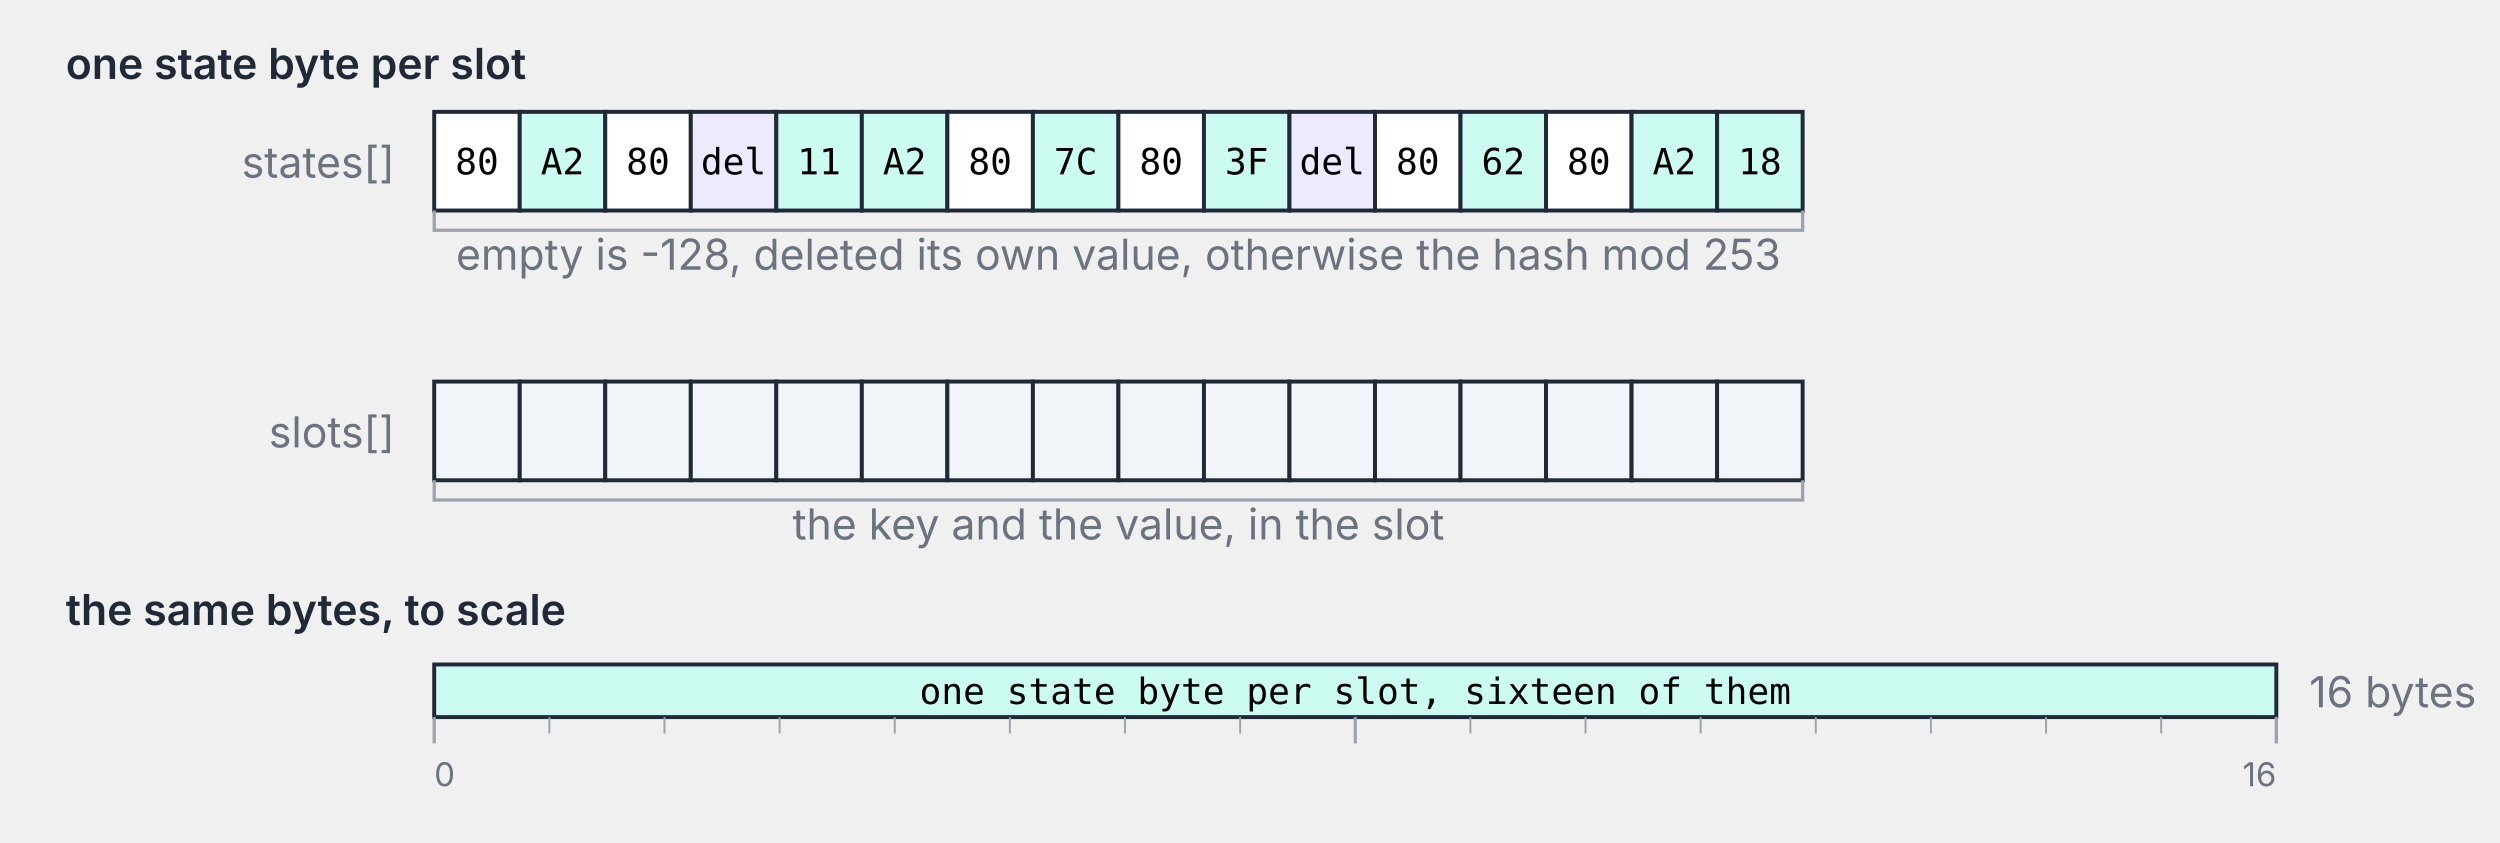
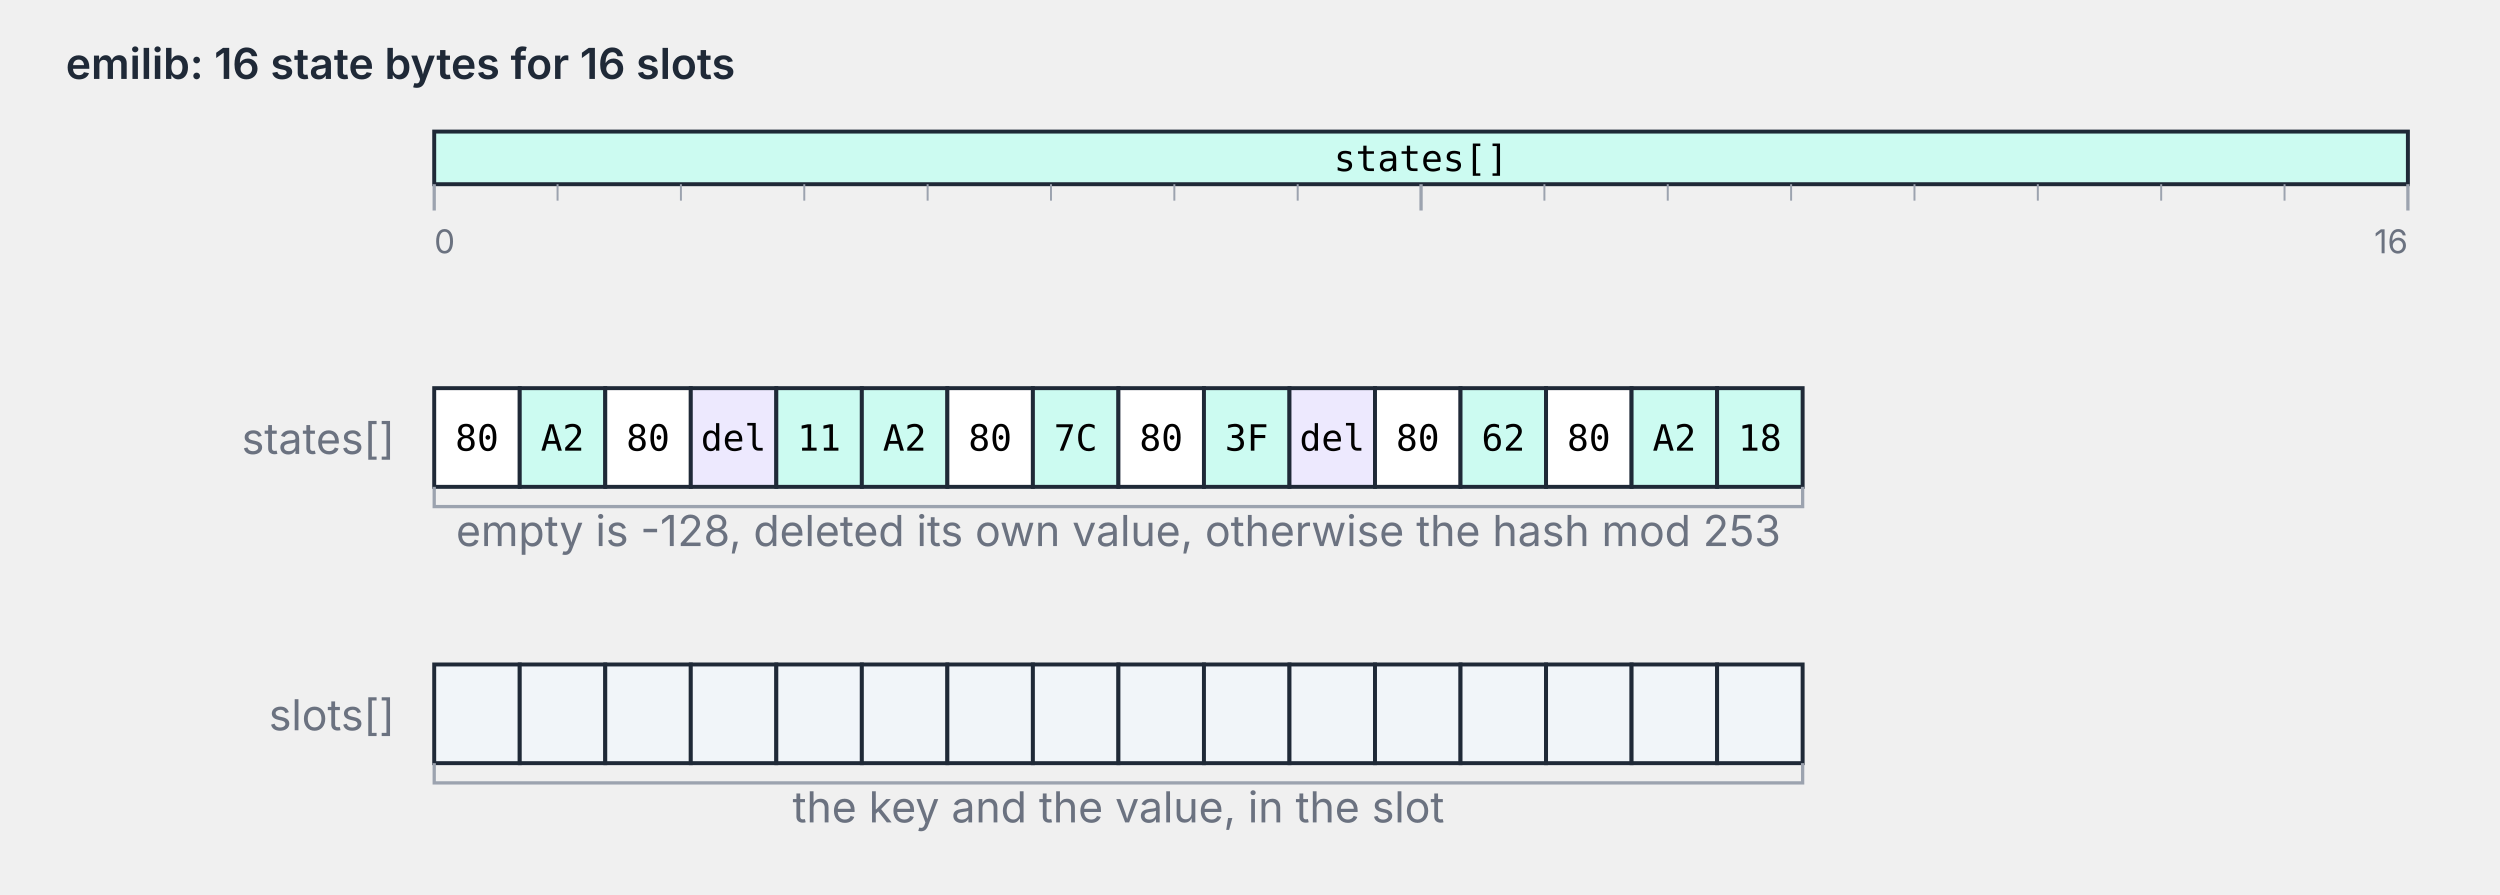
- <svg xmlns="http://www.w3.org/2000/svg" viewBox="0 0 760 256" font-family="Inter, system-ui, sans-serif" font-size="13">
+ <svg xmlns="http://www.w3.org/2000/svg" viewBox="0 0 760 272" font-family="Inter, system-ui, sans-serif" font-size="13">
  <style>
    .mono{font-family:ui-monospace,Menlo,Consolas,monospace;font-size:11px}
    .muted{fill:#6b7280}
    .lbl{fill:#1f2937;font-size:12px}
    .hd{fill:#1f2937;font-weight:600}
    .cell{fill:#fff;stroke:#1f2937;stroke-width:1.2}
    .fp{fill:#ccfbf1}
    .dist{fill:#e0f2fe}
    .idx{fill:#fef3c7}
    .ovf{fill:#ede9fe}
    .payload{fill:#f1f5f9}
    .sent{fill:url(#hatch);stroke:#9ca3af;stroke-width:1.2}
    .arrow{stroke:#0f766e;stroke-width:1.6;fill:none;marker-end:url(#head)}
    .thin{stroke:#9ca3af;stroke-width:1;fill:none}
  </style>
  <defs>
    <pattern id="hatch" width="6" height="6" patternUnits="userSpaceOnUse" patternTransform="rotate(45)">
      <line x1="0" y1="0" x2="0" y2="6" stroke="#d1d5db" stroke-width="2" />
    </pattern>
    <marker id="head" markerWidth="8" markerHeight="8" refX="6" refY="4" orient="auto">
      <path d="M0,0 L8,4 L0,8 z" fill="#0f766e" />
    </marker>
  </defs>
-   <text x="20" y="24" class="hd" text-anchor="start">one state byte per slot</text>
-   <rect x="132" y="34" width="26" height="30" class="cell " />
-   <text x="145" y="53" class="mono" text-anchor="middle" font-size="11">80</text>
-   <rect x="158" y="34" width="26" height="30" class="cell fp" />
-   <text x="171" y="53" class="mono" text-anchor="middle" font-size="11">A2</text>
-   <rect x="184" y="34" width="26" height="30" class="cell " />
-   <text x="197" y="53" class="mono" text-anchor="middle" font-size="11">80</text>
-   <rect x="210" y="34" width="26" height="30" class="cell ovf" />
-   <text x="223" y="53" class="mono" text-anchor="middle" font-size="11">del</text>
-   <rect x="236" y="34" width="26" height="30" class="cell fp" />
-   <text x="249" y="53" class="mono" text-anchor="middle" font-size="11">11</text>
-   <rect x="262" y="34" width="26" height="30" class="cell fp" />
-   <text x="275" y="53" class="mono" text-anchor="middle" font-size="11">A2</text>
-   <rect x="288" y="34" width="26" height="30" class="cell " />
-   <text x="301" y="53" class="mono" text-anchor="middle" font-size="11">80</text>
-   <rect x="314" y="34" width="26" height="30" class="cell fp" />
-   <text x="327" y="53" class="mono" text-anchor="middle" font-size="11">7C</text>
-   <rect x="340" y="34" width="26" height="30" class="cell " />
-   <text x="353" y="53" class="mono" text-anchor="middle" font-size="11">80</text>
-   <rect x="366" y="34" width="26" height="30" class="cell fp" />
-   <text x="379" y="53" class="mono" text-anchor="middle" font-size="11">3F</text>
-   <rect x="392" y="34" width="26" height="30" class="cell ovf" />
-   <text x="405" y="53" class="mono" text-anchor="middle" font-size="11">del</text>
-   <rect x="418" y="34" width="26" height="30" class="cell " />
-   <text x="431" y="53" class="mono" text-anchor="middle" font-size="11">80</text>
-   <rect x="444" y="34" width="26" height="30" class="cell fp" />
-   <text x="457" y="53" class="mono" text-anchor="middle" font-size="11">62</text>
-   <rect x="470" y="34" width="26" height="30" class="cell " />
-   <text x="483" y="53" class="mono" text-anchor="middle" font-size="11">80</text>
-   <rect x="496" y="34" width="26" height="30" class="cell fp" />
-   <text x="509" y="53" class="mono" text-anchor="middle" font-size="11">A2</text>
-   <rect x="522" y="34" width="26" height="30" class="cell fp" />
-   <text x="535" y="53" class="mono" text-anchor="middle" font-size="11">18</text>
-   <text x="120" y="54" class="muted" text-anchor="end">states[]</text>
-   <path d="M132,64 L132,70 L548,70 L548,64" class="thin" />
-   <text x="340" y="82" class="muted" text-anchor="middle">empty is -128, deleted its own value, otherwise the hash mod 253</text>
-   <rect x="132" y="116" width="26" height="30" class="cell payload" />
-   <rect x="158" y="116" width="26" height="30" class="cell payload" />
-   <rect x="184" y="116" width="26" height="30" class="cell payload" />
-   <rect x="210" y="116" width="26" height="30" class="cell payload" />
-   <rect x="236" y="116" width="26" height="30" class="cell payload" />
-   <rect x="262" y="116" width="26" height="30" class="cell payload" />
-   <rect x="288" y="116" width="26" height="30" class="cell payload" />
-   <rect x="314" y="116" width="26" height="30" class="cell payload" />
-   <rect x="340" y="116" width="26" height="30" class="cell payload" />
-   <rect x="366" y="116" width="26" height="30" class="cell payload" />
-   <rect x="392" y="116" width="26" height="30" class="cell payload" />
-   <rect x="418" y="116" width="26" height="30" class="cell payload" />
-   <rect x="444" y="116" width="26" height="30" class="cell payload" />
-   <rect x="470" y="116" width="26" height="30" class="cell payload" />
-   <rect x="496" y="116" width="26" height="30" class="cell payload" />
-   <rect x="522" y="116" width="26" height="30" class="cell payload" />
-   <text x="120" y="136" class="muted" text-anchor="end">slots[]</text>
-   <path d="M132,146 L132,152 L548,152 L548,146" class="thin" />
-   <text x="340" y="164" class="muted" text-anchor="middle">the key and the value, in the slot</text>
-   <text x="20" y="190" class="hd" text-anchor="start">the same bytes, to scale</text>
-   <rect x="132.0" y="202" width="560.0" height="16" class="cell fp" />
-   <text x="412.0" y="214" class="mono" text-anchor="middle" font-size="9">one state byte per slot, sixteen of them</text>
-   <line x1="132.0" y1="218" x2="132.0" y2="226" stroke="#9ca3af" stroke-width="1" />
-   <line x1="167.0" y1="218" x2="167.0" y2="223" stroke="#9ca3af" stroke-width="0.6" />
-   <line x1="202.0" y1="218" x2="202.0" y2="223" stroke="#9ca3af" stroke-width="0.6" />
-   <line x1="237.0" y1="218" x2="237.0" y2="223" stroke="#9ca3af" stroke-width="0.6" />
-   <line x1="272.0" y1="218" x2="272.0" y2="223" stroke="#9ca3af" stroke-width="0.6" />
-   <line x1="307.0" y1="218" x2="307.0" y2="223" stroke="#9ca3af" stroke-width="0.6" />
-   <line x1="342.0" y1="218" x2="342.0" y2="223" stroke="#9ca3af" stroke-width="0.6" />
-   <line x1="377.0" y1="218" x2="377.0" y2="223" stroke="#9ca3af" stroke-width="0.6" />
-   <line x1="412.0" y1="218" x2="412.0" y2="226" stroke="#9ca3af" stroke-width="1" />
-   <line x1="447.0" y1="218" x2="447.0" y2="223" stroke="#9ca3af" stroke-width="0.6" />
-   <line x1="482.0" y1="218" x2="482.0" y2="223" stroke="#9ca3af" stroke-width="0.6" />
-   <line x1="517.0" y1="218" x2="517.0" y2="223" stroke="#9ca3af" stroke-width="0.6" />
-   <line x1="552.0" y1="218" x2="552.0" y2="223" stroke="#9ca3af" stroke-width="0.6" />
-   <line x1="587.0" y1="218" x2="587.0" y2="223" stroke="#9ca3af" stroke-width="0.6" />
-   <line x1="622.0" y1="218" x2="622.0" y2="223" stroke="#9ca3af" stroke-width="0.6" />
-   <line x1="657.0" y1="218" x2="657.0" y2="223" stroke="#9ca3af" stroke-width="0.6" />
-   <line x1="692.0" y1="218" x2="692.0" y2="226" stroke="#9ca3af" stroke-width="1" />
-   <text x="132.0" y="239" class="muted" text-anchor="start" font-size="10">0</text>
-   <text x="692.0" y="239" class="muted" text-anchor="end" font-size="10">16</text>
-   <text x="702" y="215" class="muted" text-anchor="start">16 bytes</text>
+   <text x="20" y="24" class="hd" text-anchor="start">emilib: 16 state bytes for 16 slots</text>
+   <rect x="132.0" y="40" width="600.0" height="16" class="cell fp" />
+   <text x="432.0" y="52" class="mono" text-anchor="middle" font-size="9">states[]</text>
+   <line x1="132.0" y1="56" x2="132.0" y2="64" stroke="#9ca3af" stroke-width="1" />
+   <line x1="169.5" y1="56" x2="169.5" y2="61" stroke="#9ca3af" stroke-width="0.6" />
+   <line x1="207.0" y1="56" x2="207.0" y2="61" stroke="#9ca3af" stroke-width="0.6" />
+   <line x1="244.5" y1="56" x2="244.5" y2="61" stroke="#9ca3af" stroke-width="0.6" />
+   <line x1="282.0" y1="56" x2="282.0" y2="61" stroke="#9ca3af" stroke-width="0.6" />
+   <line x1="319.5" y1="56" x2="319.5" y2="61" stroke="#9ca3af" stroke-width="0.6" />
+   <line x1="357.0" y1="56" x2="357.0" y2="61" stroke="#9ca3af" stroke-width="0.6" />
+   <line x1="394.5" y1="56" x2="394.5" y2="61" stroke="#9ca3af" stroke-width="0.6" />
+   <line x1="432.0" y1="56" x2="432.0" y2="64" stroke="#9ca3af" stroke-width="1" />
+   <line x1="469.5" y1="56" x2="469.5" y2="61" stroke="#9ca3af" stroke-width="0.6" />
+   <line x1="507.0" y1="56" x2="507.0" y2="61" stroke="#9ca3af" stroke-width="0.6" />
+   <line x1="544.5" y1="56" x2="544.5" y2="61" stroke="#9ca3af" stroke-width="0.6" />
+   <line x1="582.0" y1="56" x2="582.0" y2="61" stroke="#9ca3af" stroke-width="0.6" />
+   <line x1="619.5" y1="56" x2="619.5" y2="61" stroke="#9ca3af" stroke-width="0.6" />
+   <line x1="657.0" y1="56" x2="657.0" y2="61" stroke="#9ca3af" stroke-width="0.6" />
+   <line x1="694.5" y1="56" x2="694.5" y2="61" stroke="#9ca3af" stroke-width="0.6" />
+   <line x1="732.0" y1="56" x2="732.0" y2="64" stroke="#9ca3af" stroke-width="1" />
+   <text x="132.0" y="77" class="muted" text-anchor="start" font-size="10">0</text>
+   <text x="732.0" y="77" class="muted" text-anchor="end" font-size="10">16</text>
+   <rect x="132" y="118" width="26" height="30" class="cell " />
+   <text x="145" y="137" class="mono" text-anchor="middle" font-size="11">80</text>
+   <rect x="158" y="118" width="26" height="30" class="cell fp" />
+   <text x="171" y="137" class="mono" text-anchor="middle" font-size="11">A2</text>
+   <rect x="184" y="118" width="26" height="30" class="cell " />
+   <text x="197" y="137" class="mono" text-anchor="middle" font-size="11">80</text>
+   <rect x="210" y="118" width="26" height="30" class="cell ovf" />
+   <text x="223" y="137" class="mono" text-anchor="middle" font-size="11">del</text>
+   <rect x="236" y="118" width="26" height="30" class="cell fp" />
+   <text x="249" y="137" class="mono" text-anchor="middle" font-size="11">11</text>
+   <rect x="262" y="118" width="26" height="30" class="cell fp" />
+   <text x="275" y="137" class="mono" text-anchor="middle" font-size="11">A2</text>
+   <rect x="288" y="118" width="26" height="30" class="cell " />
+   <text x="301" y="137" class="mono" text-anchor="middle" font-size="11">80</text>
+   <rect x="314" y="118" width="26" height="30" class="cell fp" />
+   <text x="327" y="137" class="mono" text-anchor="middle" font-size="11">7C</text>
+   <rect x="340" y="118" width="26" height="30" class="cell " />
+   <text x="353" y="137" class="mono" text-anchor="middle" font-size="11">80</text>
+   <rect x="366" y="118" width="26" height="30" class="cell fp" />
+   <text x="379" y="137" class="mono" text-anchor="middle" font-size="11">3F</text>
+   <rect x="392" y="118" width="26" height="30" class="cell ovf" />
+   <text x="405" y="137" class="mono" text-anchor="middle" font-size="11">del</text>
+   <rect x="418" y="118" width="26" height="30" class="cell " />
+   <text x="431" y="137" class="mono" text-anchor="middle" font-size="11">80</text>
+   <rect x="444" y="118" width="26" height="30" class="cell fp" />
+   <text x="457" y="137" class="mono" text-anchor="middle" font-size="11">62</text>
+   <rect x="470" y="118" width="26" height="30" class="cell " />
+   <text x="483" y="137" class="mono" text-anchor="middle" font-size="11">80</text>
+   <rect x="496" y="118" width="26" height="30" class="cell fp" />
+   <text x="509" y="137" class="mono" text-anchor="middle" font-size="11">A2</text>
+   <rect x="522" y="118" width="26" height="30" class="cell fp" />
+   <text x="535" y="137" class="mono" text-anchor="middle" font-size="11">18</text>
+   <text x="120" y="138" class="muted" text-anchor="end">states[]</text>
+   <path d="M132,148 L132,154 L548,154 L548,148" class="thin" />
+   <text x="340" y="166" class="muted" text-anchor="middle">empty is -128, deleted its own value, otherwise the hash mod 253</text>
+   <rect x="132" y="202" width="26" height="30" class="cell payload" />
+   <rect x="158" y="202" width="26" height="30" class="cell payload" />
+   <rect x="184" y="202" width="26" height="30" class="cell payload" />
+   <rect x="210" y="202" width="26" height="30" class="cell payload" />
+   <rect x="236" y="202" width="26" height="30" class="cell payload" />
+   <rect x="262" y="202" width="26" height="30" class="cell payload" />
+   <rect x="288" y="202" width="26" height="30" class="cell payload" />
+   <rect x="314" y="202" width="26" height="30" class="cell payload" />
+   <rect x="340" y="202" width="26" height="30" class="cell payload" />
+   <rect x="366" y="202" width="26" height="30" class="cell payload" />
+   <rect x="392" y="202" width="26" height="30" class="cell payload" />
+   <rect x="418" y="202" width="26" height="30" class="cell payload" />
+   <rect x="444" y="202" width="26" height="30" class="cell payload" />
+   <rect x="470" y="202" width="26" height="30" class="cell payload" />
+   <rect x="496" y="202" width="26" height="30" class="cell payload" />
+   <rect x="522" y="202" width="26" height="30" class="cell payload" />
+   <text x="120" y="222" class="muted" text-anchor="end">slots[]</text>
+   <path d="M132,232 L132,238 L548,238 L548,232" class="thin" />
+   <text x="340" y="250" class="muted" text-anchor="middle">the key and the value, in the slot</text>
</svg>
